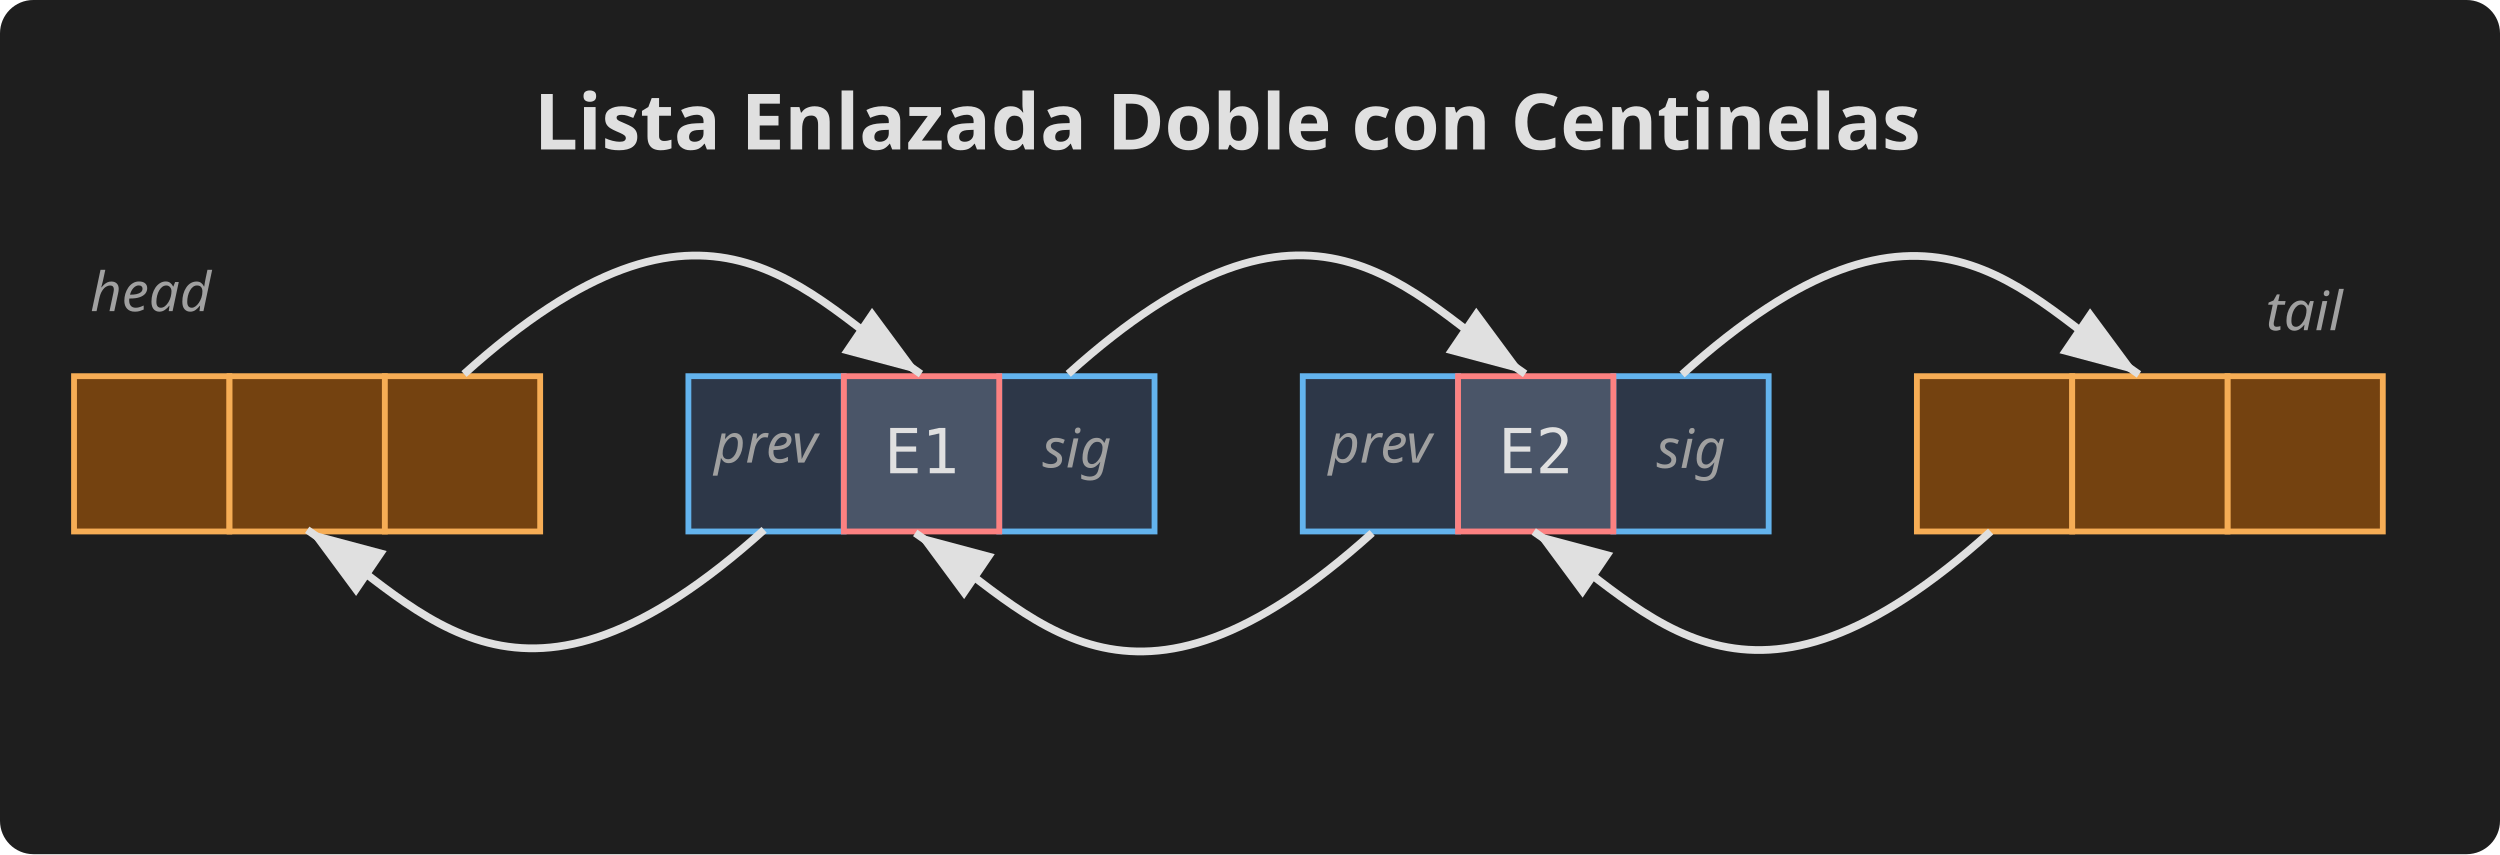
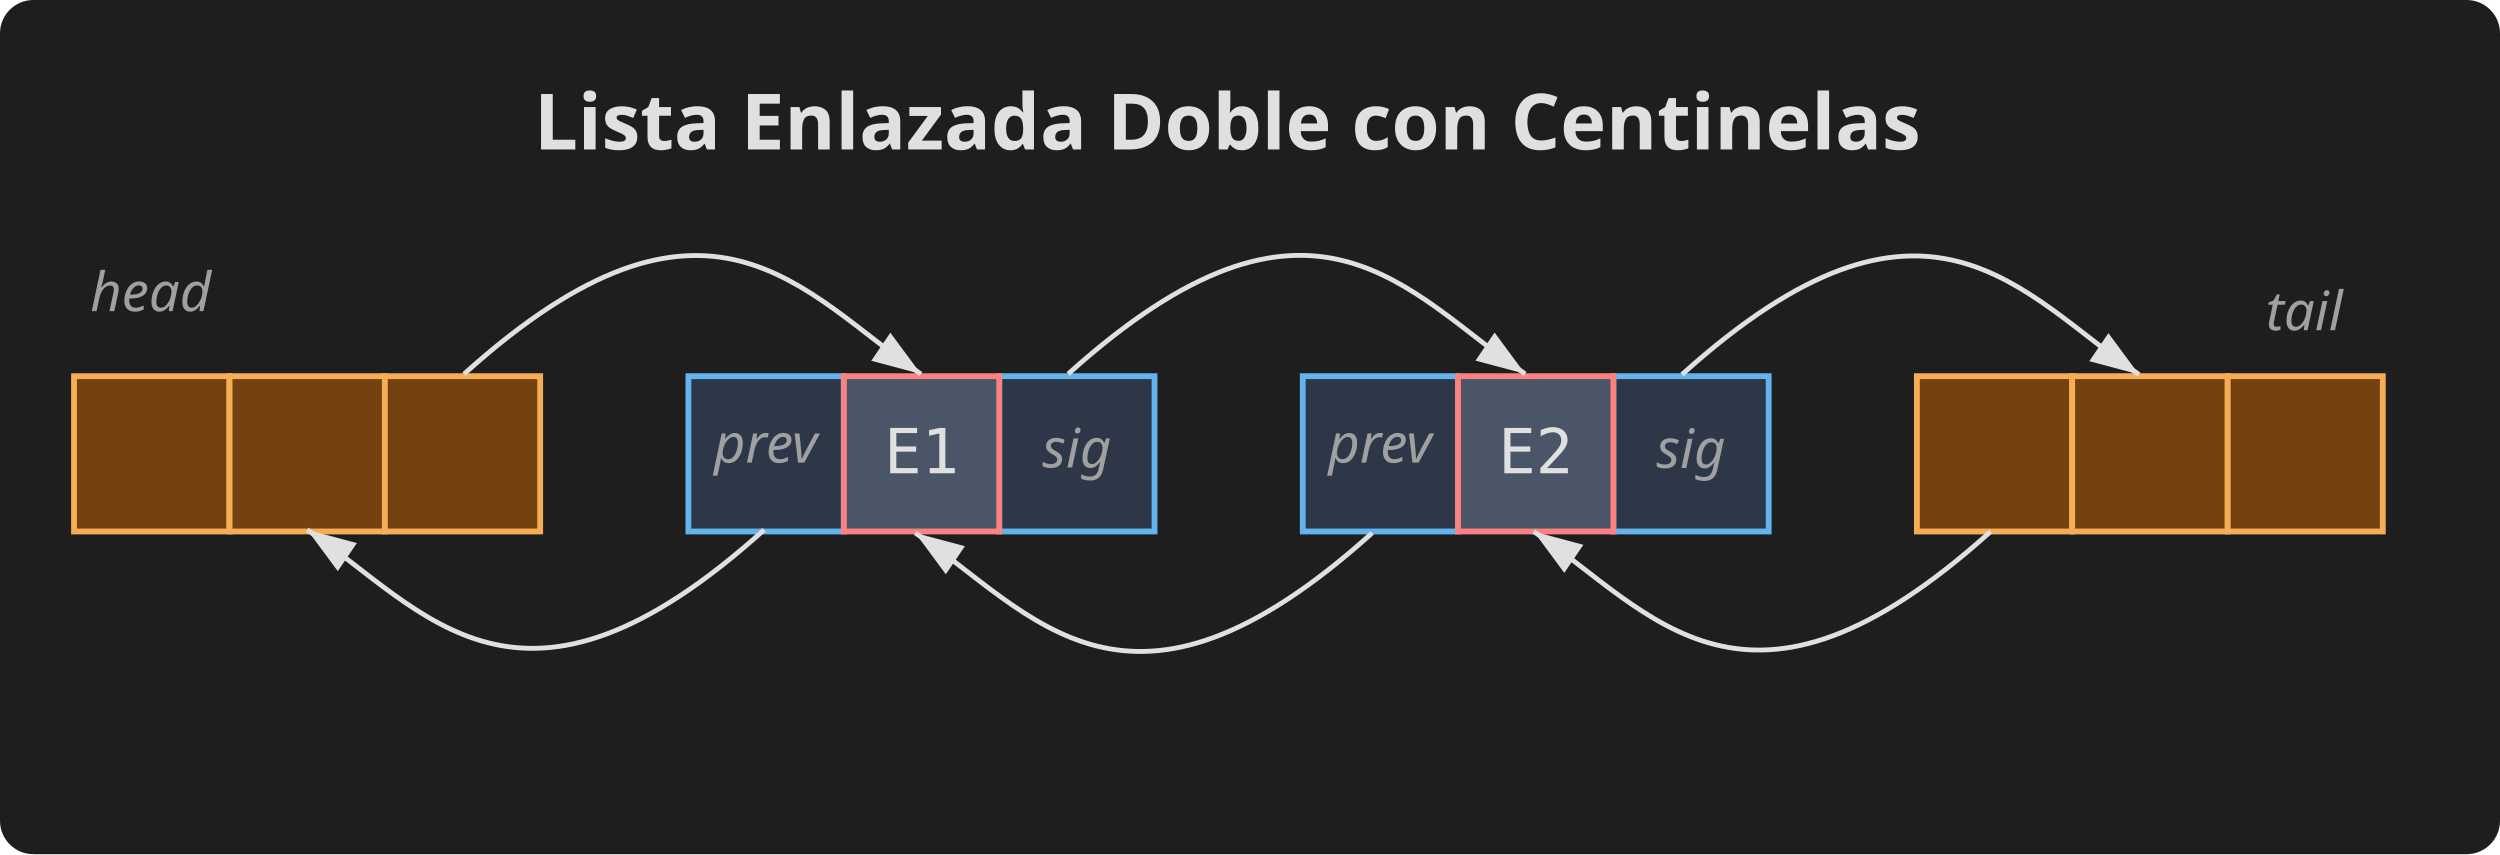
<svg xmlns="http://www.w3.org/2000/svg" viewBox="0 0 643.902 220" version="1.1" id="svg-ld-dark" width="643.902" height="220">
  <defs id="defs-ld-dark">
    <style id="style-ld-dark">
      .title { font-family: ui-sans-serif, system-ui, sans-serif; font-size: 20px; text-anchor: middle; font-weight: bold; fill: #e0e0e0; }
-       .arrow { stroke: #e0e0e0; stroke-width: 2; marker-end: url(#arrowhead); fill: none; }
+       .arrow { stroke: #e0e0e0; stroke-width: 1.25; marker-end: url(#arrowhead); fill: none; }
      .note { font-family: ui-sans-serif, system-ui, sans-serif; font-size: 14px; text-anchor: middle; font-style: italic; fill: #a0a0a0; }
      .cell-prev { fill: #2d3748; stroke: #63b3ed; stroke-width: 1.5; }
      .cell-data { fill: #4a5568; stroke: #fc8181; stroke-width: 1.5; }
      .cell-next { fill: #2d3748; stroke: #63b3ed; stroke-width: 1.5; }
      .cell-label { font-family: menlo, consola, 'DejaVu Sans Mono'; font-size: 16px; text-anchor: middle; fill: #e0e0e0; }
    </style>
    <marker id="arrowhead" markerWidth="10" markerHeight="7" refX="10" refY="3.5" orient="auto" viewBox="0 0 10 7" preserveAspectRatio="xMidYMid">
      <polygon points="10,3.5 0,7 0,0 " fill="#e0e0e0" id="polygon1" />
    </marker>
    <marker id="arrowhead-2" markerWidth="10" markerHeight="7" refX="10" refY="3.5" orient="auto">
      <polygon points="0,7 0,0 10,3.5 " fill="#e0e0e0" id="polygon1-6" />
    </marker>
    <marker id="arrowhead-2-2" markerWidth="10" markerHeight="7" refX="10" refY="3.5" orient="auto">
      <polygon points="0,0 10,3.5 0,7 " fill="#e0e0e0" id="polygon1-6-0" />
    </marker>
    <marker id="arrowhead-9" markerWidth="10" markerHeight="7" refX="10" refY="3.5" orient="auto">
      <polygon points="0,7 0,0 10,3.5 " fill="#e0e0e0" id="polygon1-2" />
    </marker>
    <marker id="arrowhead-7" markerWidth="10" markerHeight="7" refX="10" refY="3.5" orient="auto">
      <polygon points="0,7 0,0 10,3.5 " fill="#e0e0e0" id="polygon1-3" />
    </marker>
    <marker id="marker2" markerWidth="10" markerHeight="7" refX="10" refY="3.5" orient="auto">
      <polygon points="0,7 0,0 10,3.5 " fill="#e0e0e0" id="polygon2" />
    </marker>
    <marker id="arrowhead-7-9" markerWidth="10" markerHeight="7" refX="10" refY="3.5" orient="auto">
      <polygon points="0,0 10,3.5 0,7 " fill="#e0e0e0" id="polygon1-3-3" />
    </marker>
    <marker id="arrowhead-7-9-2" markerWidth="10" markerHeight="7" refX="10" refY="3.5" orient="auto">
      <polygon points="10,3.5 0,7 0,0 " fill="#e0e0e0" id="polygon1-3-3-0" />
    </marker>
    <marker id="arrowhead-6" markerWidth="10" markerHeight="7" refX="10" refY="3.5" orient="auto" viewBox="0 0 10 7" preserveAspectRatio="xMidYMid">
      <polygon points="0,7 0,0 10,3.5 " fill="#e0e0e0" id="polygon1-64" />
    </marker>
    <marker id="arrowhead-6-0" markerWidth="10" markerHeight="7" refX="10" refY="3.5" orient="auto" viewBox="0 0 10 7" preserveAspectRatio="xMidYMid">
      <polygon points="0,0 10,3.5 0,7 " fill="#e0e0e0" id="polygon1-64-4" />
    </marker>
    <marker id="arrowhead-6-0-1" markerWidth="10" markerHeight="7" refX="10" refY="3.5" orient="auto" viewBox="0 0 10 7" preserveAspectRatio="xMidYMid">
      <polygon points="10,3.5 0,7 0,0 " fill="#e0e0e0" id="polygon1-64-4-7" />
    </marker>
    <marker id="arrowhead-6-0-1-2" markerWidth="10" markerHeight="7" refX="10" refY="3.5" orient="auto" viewBox="0 0 10 7" preserveAspectRatio="xMidYMid">
      <polygon points="0,7 0,0 10,3.5 " fill="#e0e0e0" id="polygon1-64-4-7-2" />
    </marker>
    <marker id="arrowhead-6-0-1-2-0" markerWidth="10" markerHeight="7" refX="10" refY="3.5" orient="auto" viewBox="0 0 10 7" preserveAspectRatio="xMidYMid">
      <polygon points="0,0 10,3.5 0,7 " fill="#e0e0e0" id="polygon1-64-4-7-2-6" />
    </marker>
  </defs>
  <rect width="643.902" height="220" fill="#1e1e1e" rx="8.585" id="rect1" x="-2.326035e-07" y="5.5824839e-06" style="stroke-width:0.927" />
  <text x="316.114" y="38.497" class="title" id="text1">Lista Enlazada Doble con Centinelas</text>
  <g id="g26">
    <text x="38.821" y="80.138" class="note" id="text2-9" style="font-style:italic;font-size:14px;font-family:ui-sans-serif, system-ui, sans-serif;text-anchor:middle;fill:#a0a0a0">head</text>
    <text x="593.498" y="85.044" class="note" id="text3">tail</text>
    <text x="253.628" y="119.15" class="note" id="text2-9-7-6" style="font-style:italic;font-size:14px;font-family:ui-sans-serif, system-ui, sans-serif;text-anchor:middle;fill:#a0a0a0">sig</text>
    <g id="g8" transform="translate(23.6457)">
      <g id="g5">
        <rect x="153.658" y="96.888" width="40" height="40" class="cell-prev" id="rect3" />
        <text x="173.569" y="119.15" class="note" id="text2-9-7" style="font-style:italic;font-size:14px;font-family:ui-sans-serif, system-ui, sans-serif;text-anchor:middle;fill:#a0a0a0">prev</text>
      </g>
      <g id="g7">
        <rect x="233.717" y="96.888" width="40" height="40" class="cell-next" id="rect5" />
        <text x="253.717" y="120.408" class="note" id="text-sig-e1" style="font-style:italic;font-size:14px;font-family:ui-sans-serif, system-ui, sans-serif;text-anchor:middle;fill:#a0a0a0">sig</text>
      </g>
      <g id="g6">
        <rect x="193.717" y="96.888" width="40" height="40" class="cell-data" id="rect4" />
        <text x="213.717" y="121.888" class="cell-label" id="text5">E1</text>
      </g>
    </g>
    <g id="g24">
      <rect x="19.067" y="96.888" width="40" height="40" class="cell-prev" id="rect3-2" style="fill:#744210;stroke:#f6ad55;stroke-width:1.5;fill-opacity:1;stroke-opacity:1" />
      <rect x="59.126" y="96.888" width="40" height="40" class="cell-data" id="rect4-6" style="fill:#744210;stroke:#f6ad55;stroke-width:1.5" />
      <rect x="99.126" y="96.888" width="40" height="40" class="cell-next" id="rect5-8" style="fill:#744210;stroke:#f6ad55;stroke-width:1.5;fill-opacity:1;stroke-opacity:1" />
    </g>
    <g id="g4" transform="translate(11.82287)">
      <g id="g2">
        <rect x="323.717" y="96.888" width="40" height="40" class="cell-prev" id="rect6" />
        <text x="343.628" y="119.15" class="note" id="text2-9-7-4" style="font-style:italic;font-size:14px;font-family:ui-sans-serif, system-ui, sans-serif;text-anchor:middle;fill:#a0a0a0">prev</text>
      </g>
      <g id="g3">
        <rect x="403.717" y="96.888" width="40" height="40" class="cell-next" id="rect8" />
        <text x="423.717" y="120.518" class="note" id="text2-9-7-6-0" style="font-style:italic;font-size:14px;font-family:ui-sans-serif, system-ui, sans-serif;text-anchor:middle;fill:#a0a0a0">sig</text>
      </g>
      <g id="g1">
        <rect x="363.717" y="96.888" width="40" height="40" class="cell-data" id="rect7" />
        <text x="383.717" y="121.888" class="cell-label" id="text8">E2</text>
      </g>
    </g>
    <g id="g25">
      <rect x="493.717" y="96.888" width="40" height="40" class="cell-prev" id="rect9" style="fill:#744210;fill-opacity:1;stroke:#f6ad55;stroke-opacity:1" />
      <rect x="573.717" y="96.888" width="40" height="40" class="cell-next" id="rect11" style="fill:#744210;fill-opacity:1;stroke:#f6ad55;stroke-opacity:1" />
      <rect x="533.717" y="96.888" width="40" height="40" class="cell-data" id="rect10" style="stroke:#f6ad55;stroke-opacity:1;fill:#744210;fill-opacity:1" />
    </g>
-     <path style="fill:none;fill-rule:evenodd;stroke:#e0e0e0;stroke-width:2;stroke-linecap:butt;stroke-linejoin:miter;stroke-dasharray:none;stroke-opacity:1;marker-end:url(#arrowhead)" d="m 119.512,96.341 c 63.093,-56.822 87.175,-20.762 117.683,0" id="path12" />
-     <path style="fill:none;fill-rule:evenodd;stroke:#e0e0e0;stroke-width:2;stroke-linecap:butt;stroke-linejoin:miter;stroke-dasharray:none;stroke-opacity:1;marker-end:url(#arrowhead-6)" d="m 275.133,96.3 c 63.093,-56.822 87.175,-20.762 117.683,0" id="path12-5" />
-     <path style="fill:none;fill-rule:evenodd;stroke:#e0e0e0;stroke-width:2;stroke-linecap:butt;stroke-linejoin:miter;stroke-dasharray:none;stroke-opacity:1;marker-end:url(#arrowhead-6-0)" d="m 433.23,96.446 c 63.093,-56.822 87.175,-20.762 117.683,0" id="path12-5-7" />
-     <path style="fill:none;fill-rule:evenodd;stroke:#e0e0e0;stroke-width:2;stroke-linecap:butt;stroke-linejoin:miter;stroke-dasharray:none;stroke-opacity:1;marker-end:url(#arrowhead-6-0-1)" d="m 512.709,136.9 c -63.093,56.822 -87.175,20.762 -117.683,0" id="path12-5-7-7" />
-     <path style="fill:none;fill-rule:evenodd;stroke:#e0e0e0;stroke-width:2;stroke-linecap:butt;stroke-linejoin:miter;stroke-dasharray:none;stroke-opacity:1;marker-end:url(#arrowhead-6-0-1-2)" d="m 353.416,137.266 c -63.093,56.822 -87.175,20.762 -117.683,0" id="path12-5-7-7-1" />
-     <path style="fill:none;fill-rule:evenodd;stroke:#e0e0e0;stroke-width:2;stroke-linecap:butt;stroke-linejoin:miter;stroke-dasharray:none;stroke-opacity:1;marker-end:url(#arrowhead-6-0-1-2-0)" d="m 196.807,136.461 c -63.093,56.822 -87.175,20.762 -117.683,0" id="path12-5-7-7-1-5" />
+     <path style="fill:none;fill-rule:evenodd;stroke:#e0e0e0;stroke-width:1.25;stroke-linecap:butt;stroke-linejoin:miter;stroke-dasharray:none;stroke-opacity:1;marker-end:url(#arrowhead)" d="m 119.512,96.341 c 63.093,-56.822 87.175,-20.762 117.683,0" id="path12" />
+     <path style="fill:none;fill-rule:evenodd;stroke:#e0e0e0;stroke-width:1.25;stroke-linecap:butt;stroke-linejoin:miter;stroke-dasharray:none;stroke-opacity:1;marker-end:url(#arrowhead-6)" d="m 275.133,96.3 c 63.093,-56.822 87.175,-20.762 117.683,0" id="path12-5" />
+     <path style="fill:none;fill-rule:evenodd;stroke:#e0e0e0;stroke-width:1.25;stroke-linecap:butt;stroke-linejoin:miter;stroke-dasharray:none;stroke-opacity:1;marker-end:url(#arrowhead-6-0)" d="m 433.23,96.446 c 63.093,-56.822 87.175,-20.762 117.683,0" id="path12-5-7" />
+     <path style="fill:none;fill-rule:evenodd;stroke:#e0e0e0;stroke-width:1.25;stroke-linecap:butt;stroke-linejoin:miter;stroke-dasharray:none;stroke-opacity:1;marker-end:url(#arrowhead-6-0-1)" d="m 512.709,136.9 c -63.093,56.822 -87.175,20.762 -117.683,0" id="path12-5-7-7" />
+     <path style="fill:none;fill-rule:evenodd;stroke:#e0e0e0;stroke-width:1.25;stroke-linecap:butt;stroke-linejoin:miter;stroke-dasharray:none;stroke-opacity:1;marker-end:url(#arrowhead-6-0-1-2)" d="m 353.416,137.266 c -63.093,56.822 -87.175,20.762 -117.683,0" id="path12-5-7-7-1" />
+     <path style="fill:none;fill-rule:evenodd;stroke:#e0e0e0;stroke-width:1.25;stroke-linecap:butt;stroke-linejoin:miter;stroke-dasharray:none;stroke-opacity:1;marker-end:url(#arrowhead-6-0-1-2-0)" d="m 196.807,136.461 c -63.093,56.822 -87.175,20.762 -117.683,0" id="path12-5-7-7-1-5" />
  </g>
</svg>
